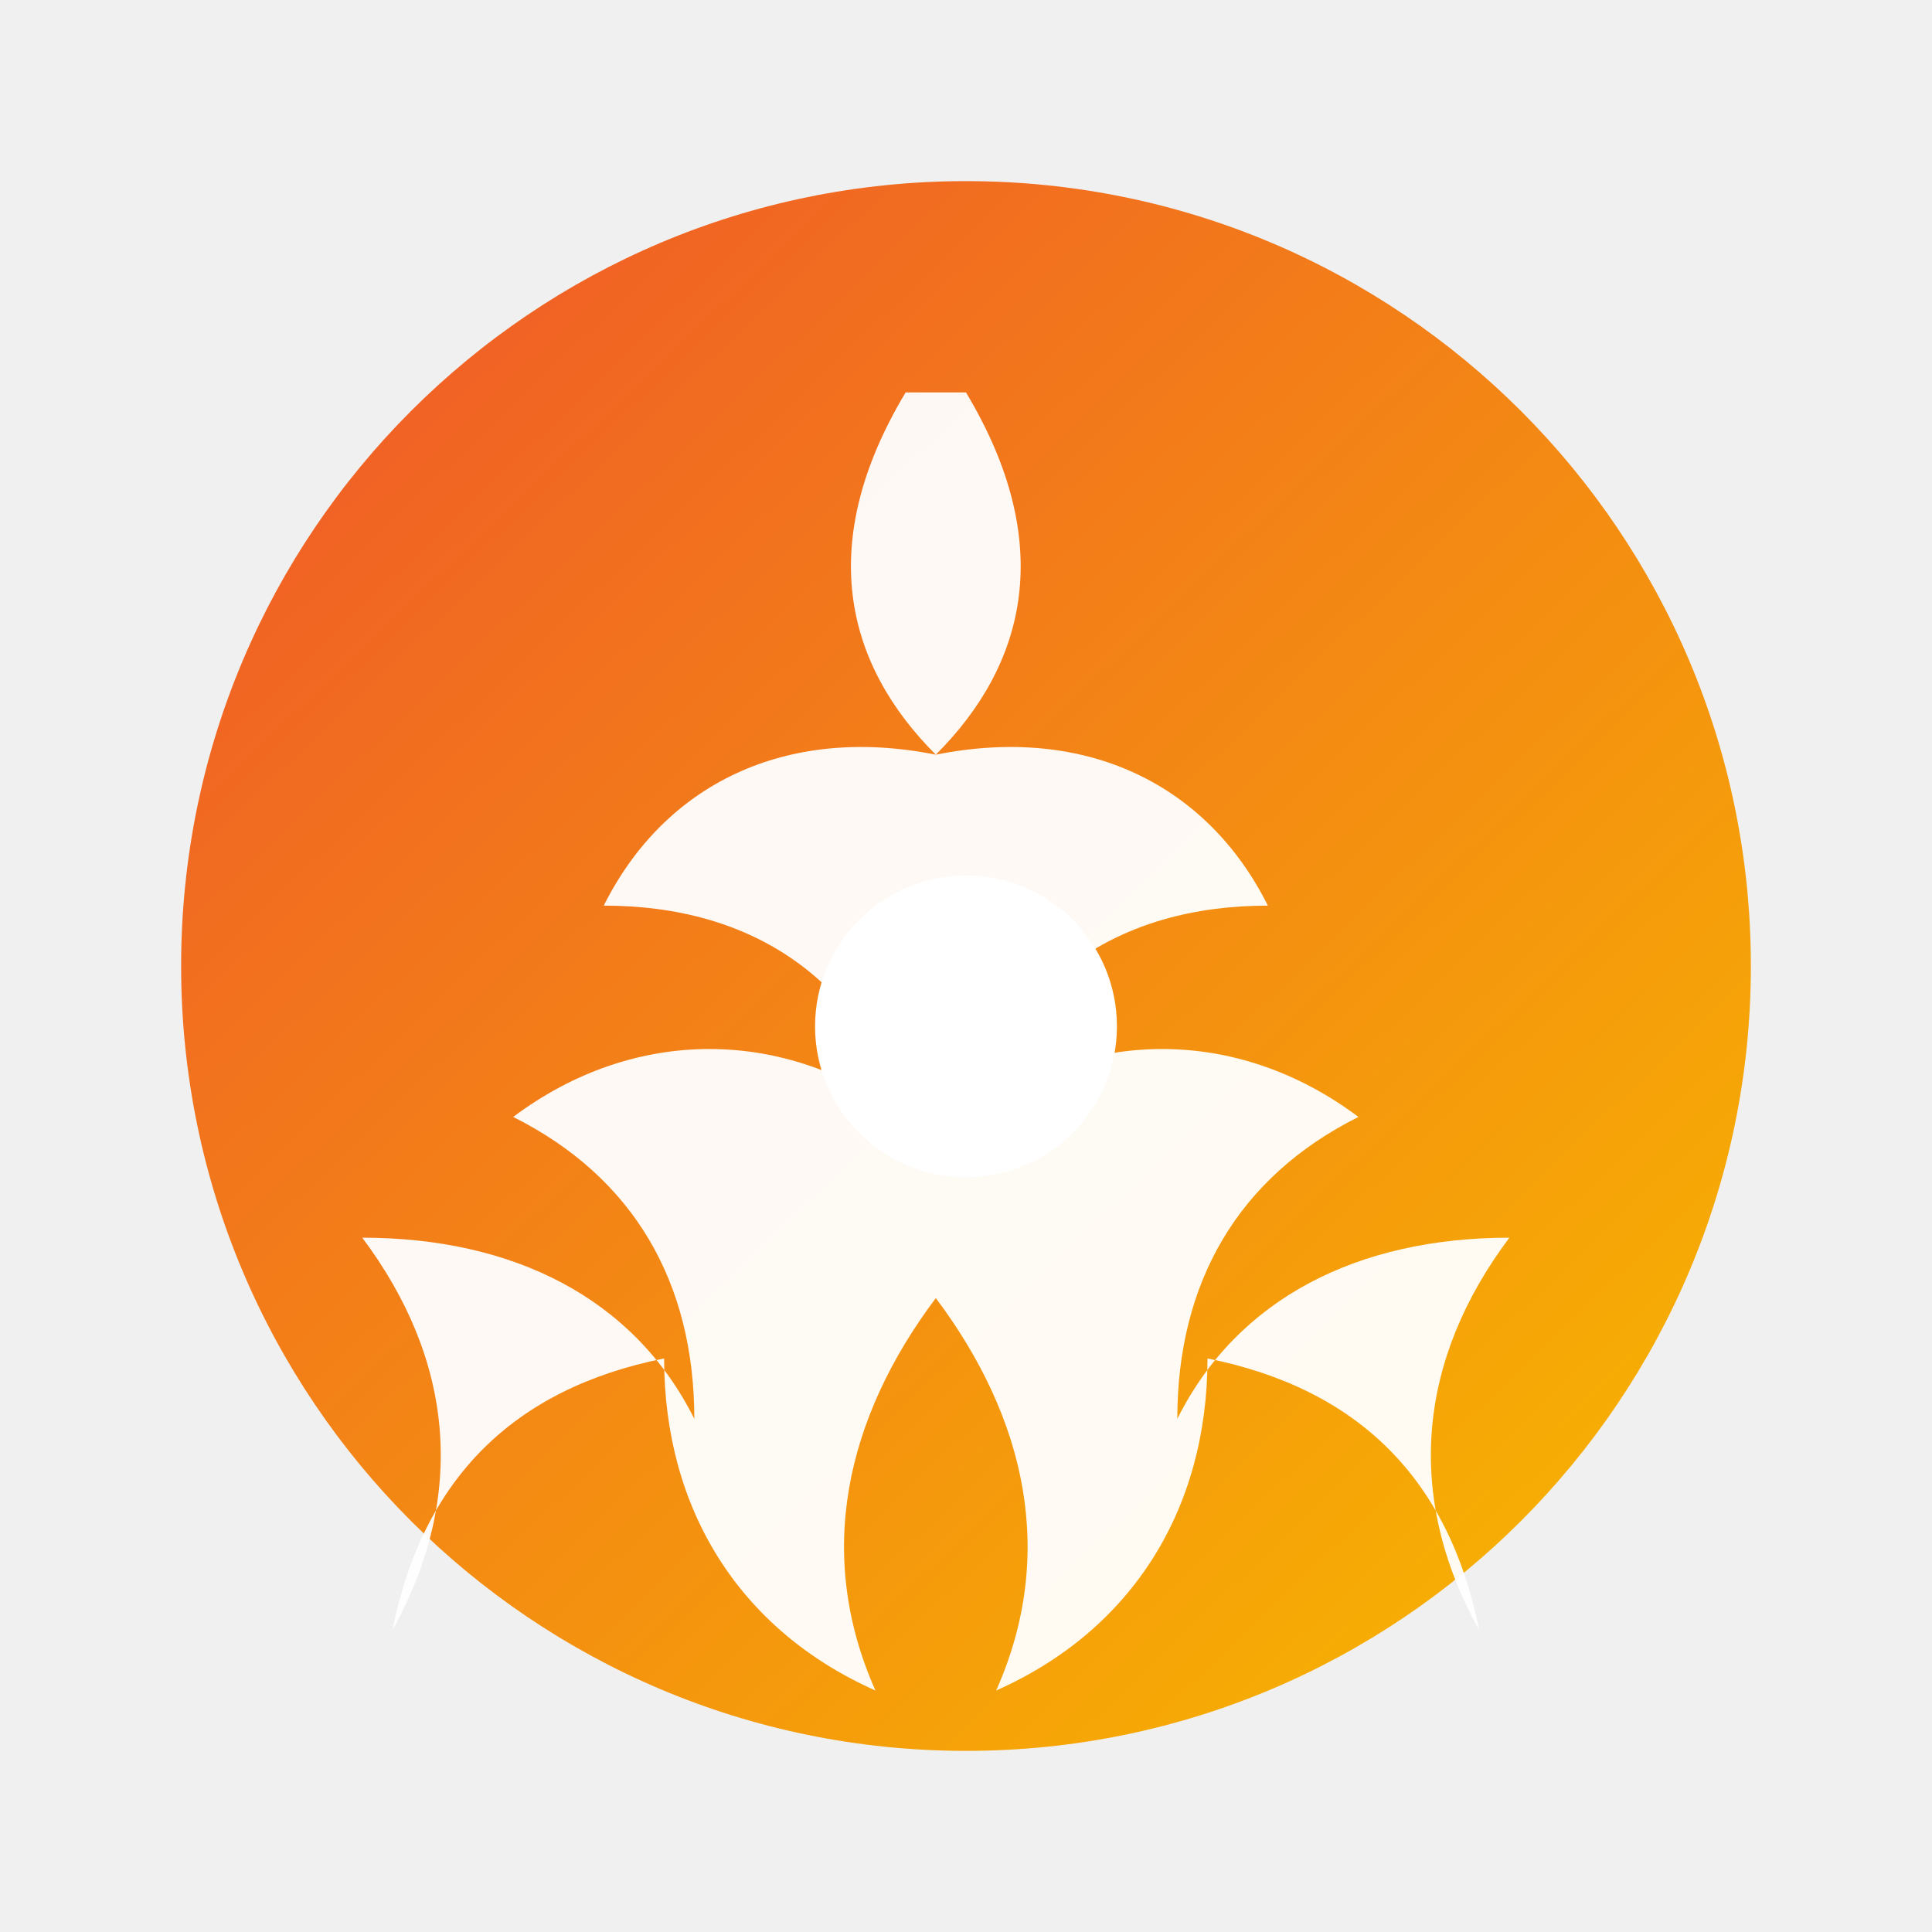
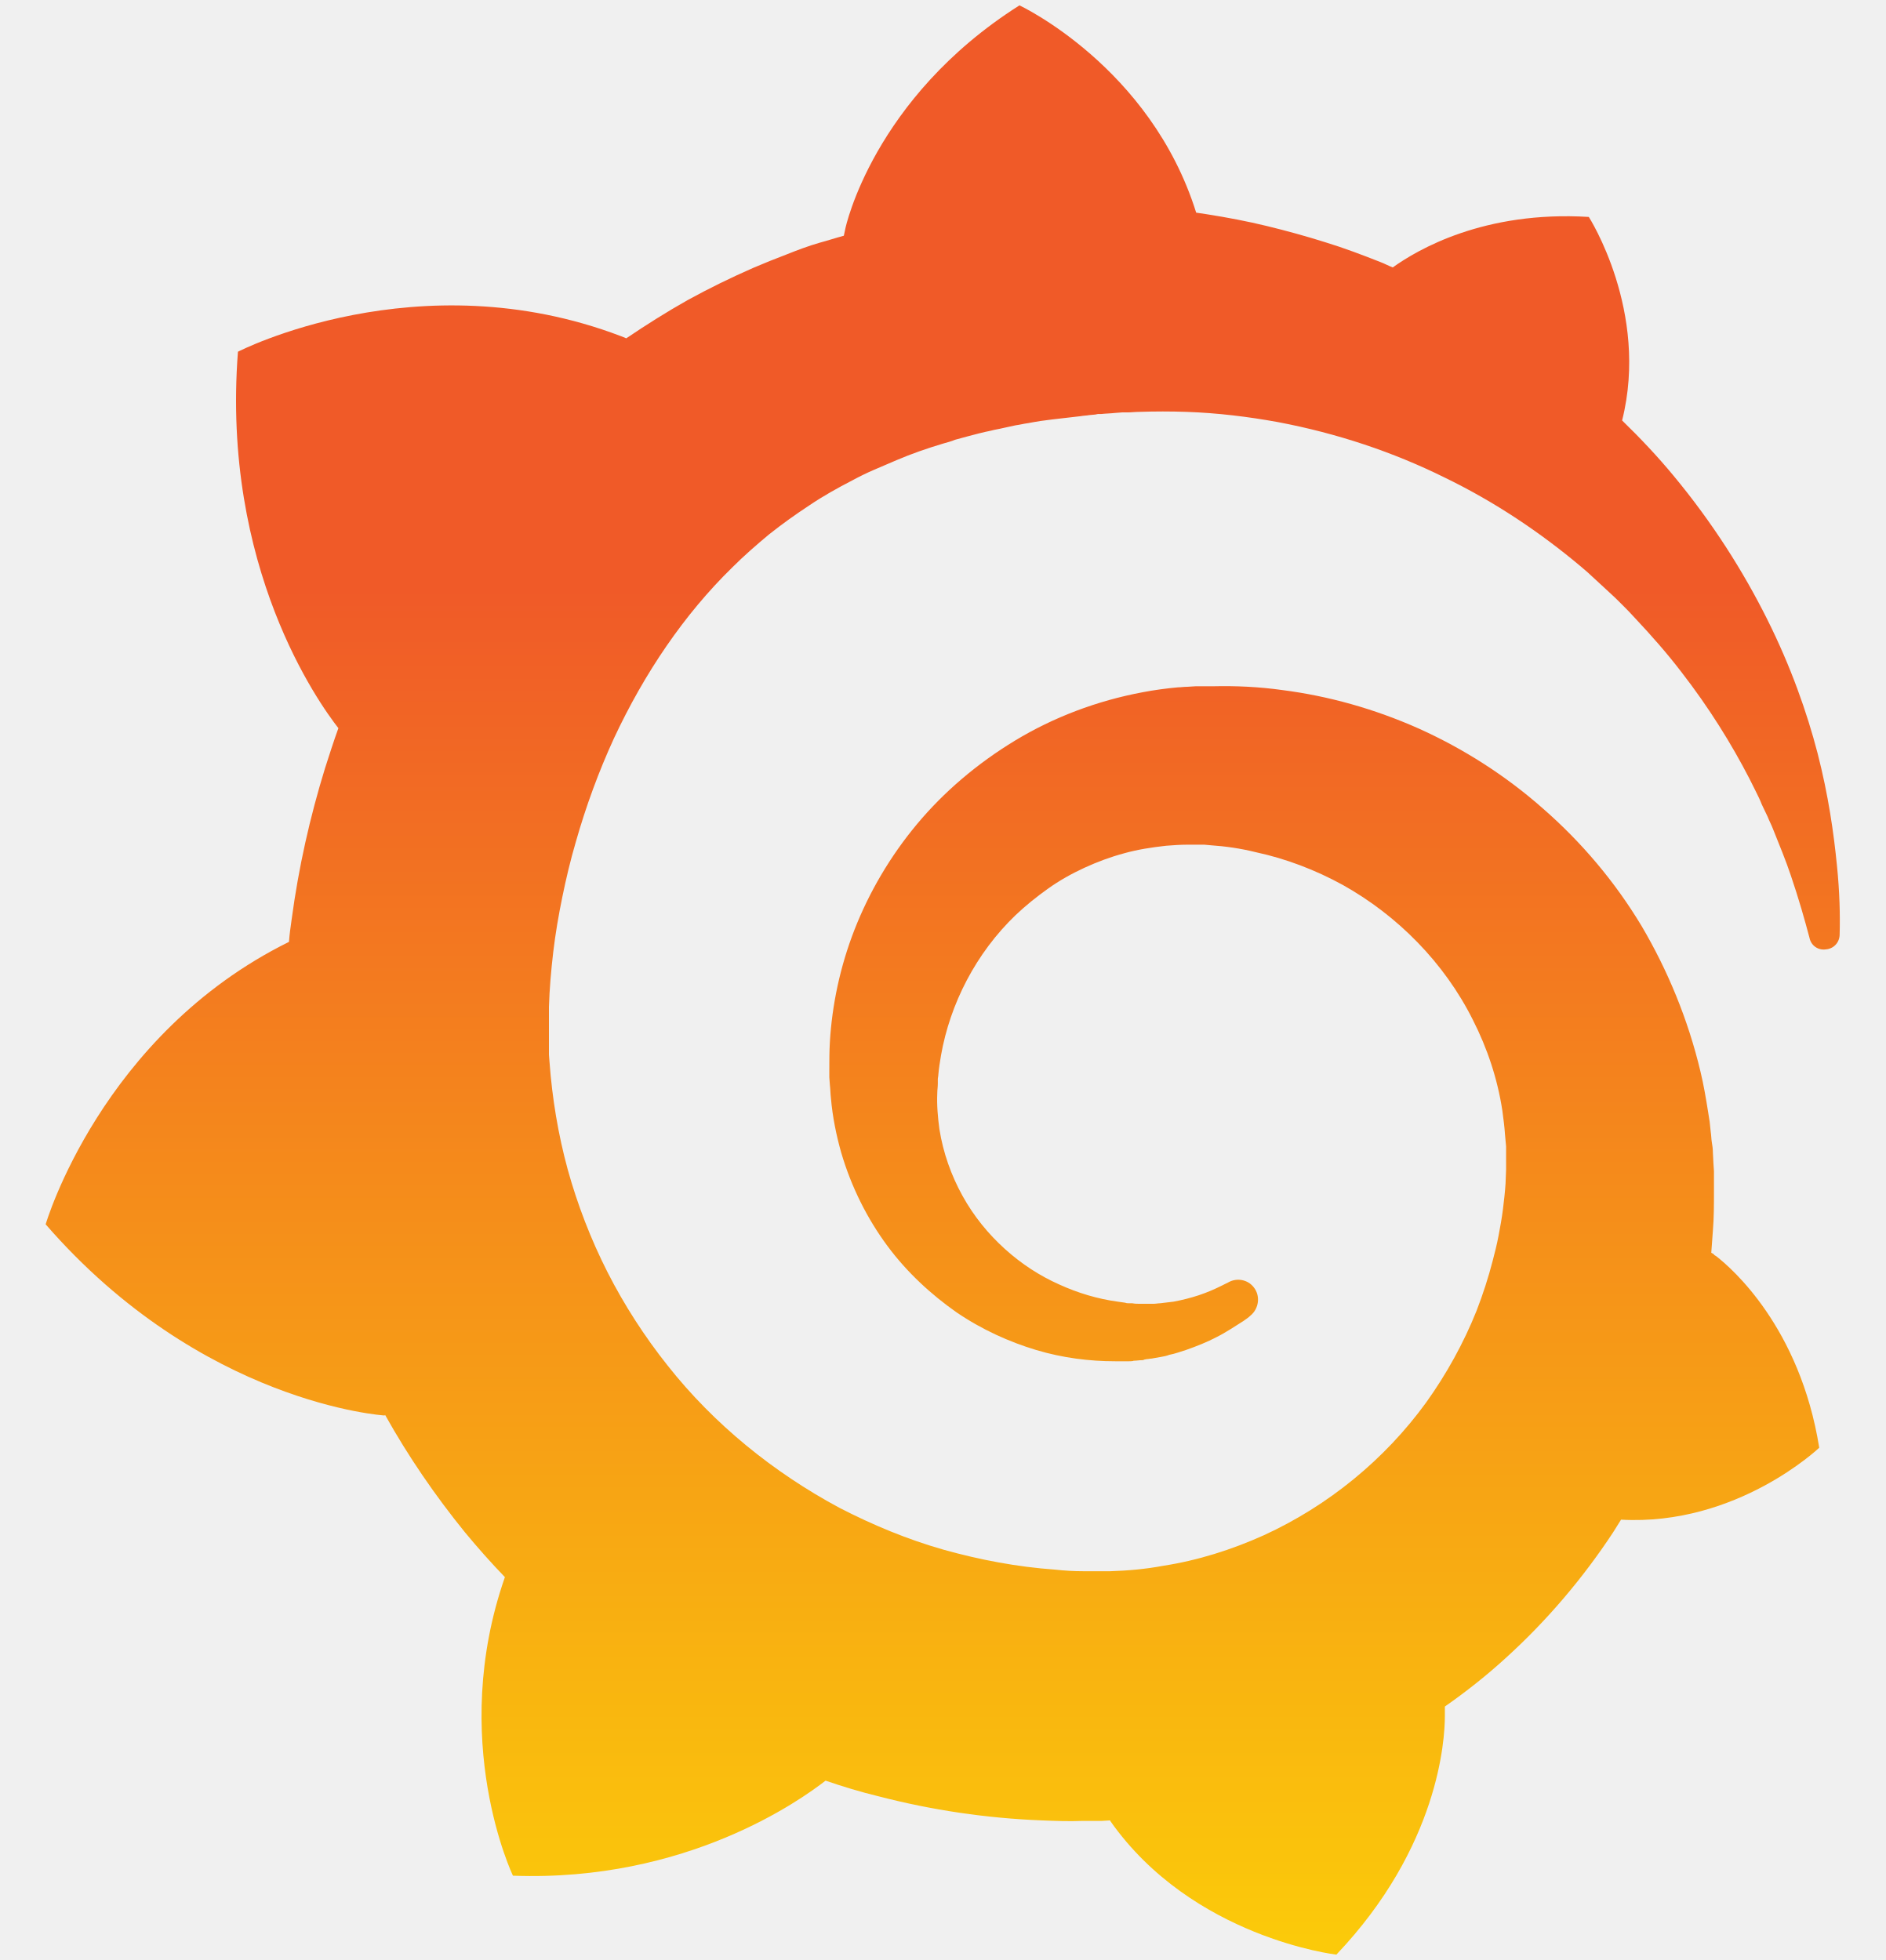
- <svg xmlns="http://www.w3.org/2000/svg" viewBox="0 0 128 128" role="img" aria-label="Grafana">
-   <defs>
-     <linearGradient id="g" x1="20" y1="18" x2="108" y2="110" gradientUnits="userSpaceOnUse">
-       <stop offset="0" stop-color="#F05A28" />
-       <stop offset="1" stop-color="#F7B500" />
-     </linearGradient>
-   </defs>
-   <circle cx="64" cy="64" r="52" fill="url(#g)" />
-   <path d="M64 26c6 10 4 18-2 24 10-2 18 2 22 10-10 0-17 5-20 14 8-6 18-6 26 0-8 4-12 11-12 20 4-8 12-12 22-12-6 8-7 17-2 26-2-10-8-16-18-18 0 10-5 18-14 22 4-9 2-18-4-26-6 8-8 17-4 26-9-4-14-12-14-22-10 2-16 8-18 18 5-9 4-18-2-26 10 0 18 4 22 12 0-9-4-16-12-20 8-6 18-6 26 0-3-9-10-14-20-14 4-8 12-12 22-10-6-6-8-14-2-24z" fill="#FFFFFF" opacity="0.95" />
-   <circle cx="64" cy="68" r="10" fill="#FFFFFF" />
+ <svg xmlns="http://www.w3.org/2000/svg" version="1.1" id="Layer_1" x="0px" y="0px" width="351px" height="365px" viewBox="0 0 351 365" style="enable-background:new 0 0 351 365;" xml:space="preserve">
+   <style type="text/css">
+ 	.st0{fill:url(#SVGID_1_);}
+ </style>
+   <g id="Layer_1_1_">
+ </g>
+   <linearGradient id="SVGID_1_" gradientUnits="userSpaceOnUse" x1="175.5" y1="30%" x2="175.5" y2="99%">
+     <stop offset="0" style="stop-color:#F05A28" />
+     <stop offset="1" style="stop-color:#FBCA0A" />
+   </linearGradient>
+   <path class="st0" d="M342,161.2c-0.6-6.1-1.6-13.1-3.6-20.9c-2-7.7-5-16.2-9.4-25c-4.4-8.8-10.1-17.9-17.5-26.8  c-2.9-3.5-6.1-6.9-9.5-10.2c5.1-20.3-6.2-37.9-6.2-37.9c-19.5-1.2-31.9,6.1-36.5,9.4c-0.8-0.3-1.5-0.7-2.3-1  c-3.3-1.3-6.7-2.6-10.3-3.7c-3.5-1.1-7.1-2.1-10.8-3c-3.7-0.9-7.4-1.6-11.2-2.2c-0.7-0.1-1.3-0.2-2-0.3  c-8.5-27.2-32.9-38.6-32.9-38.6c-27.3,17.3-32.4,41.5-32.4,41.5s-0.1,0.5-0.3,1.4c-1.5,0.4-3,0.9-4.5,1.3c-2.1,0.6-4.2,1.4-6.2,2.2  c-2.1,0.8-4.1,1.6-6.2,2.5c-4.1,1.8-8.2,3.8-12.2,6c-3.9,2.2-7.7,4.6-11.4,7.1c-0.5-0.2-1-0.4-1-0.4c-37.8-14.4-71.3,2.9-71.3,2.9  c-3.1,40.2,15.1,65.5,18.7,70.1c-0.9,2.5-1.7,5-2.5,7.5c-2.8,9.1-4.9,18.4-6.2,28.1c-0.2,1.4-0.4,2.8-0.5,4.2  C18.8,192.7,8.5,228,8.5,228c29.1,33.5,63.1,35.6,63.1,35.6c0,0,0.1-0.1,0.1-0.1c4.3,7.7,9.3,15,14.9,21.9c2.4,2.9,4.8,5.6,7.4,8.3  c-10.6,30.4,1.5,55.6,1.5,55.6c32.4,1.2,53.7-14.2,58.2-17.7c3.2,1.1,6.5,2.1,9.8,2.9c10,2.6,20.2,4.1,30.4,4.5  c2.5,0.1,5.1,0.2,7.6,0.1l1.2,0l0.8,0l1.6,0l1.6-0.1l0,0.1c15.3,21.8,42.1,24.9,42.1,24.9c19.1-20.1,20.2-40.1,20.2-44.4l0,0  c0,0,0-0.1,0-0.3c0-0.4,0-0.6,0-0.6l0,0c0-0.3,0-0.6,0-0.9c4-2.8,7.8-5.8,11.4-9.1c7.6-6.9,14.3-14.8,19.9-23.3  c0.5-0.8,1-1.6,1.5-2.4c21.6,1.2,36.9-13.4,36.9-13.4c-3.6-22.5-16.4-33.5-19.1-35.6l0,0c0,0-0.1-0.1-0.3-0.2  c-0.2-0.1-0.2-0.2-0.2-0.2c0,0,0,0,0,0c-0.1-0.1-0.3-0.2-0.5-0.3c0.1-1.4,0.2-2.7,0.3-4.1c0.2-2.4,0.2-4.9,0.2-7.3l0-1.8l0-0.9  l0-0.5c0-0.6,0-0.4,0-0.6l-0.1-1.5l-0.1-2c0-0.7-0.1-1.3-0.2-1.9c-0.1-0.6-0.1-1.3-0.2-1.9l-0.2-1.9l-0.3-1.9  c-0.4-2.5-0.8-4.9-1.4-7.4c-2.3-9.7-6.1-18.9-11-27.2c-5-8.3-11.2-15.6-18.3-21.8c-7-6.2-14.9-11.2-23.1-14.9  c-8.3-3.7-16.9-6.1-25.5-7.2c-4.3-0.6-8.6-0.8-12.9-0.7l-1.6,0l-0.4,0c-0.1,0-0.6,0-0.5,0l-0.7,0l-1.6,0.1c-0.6,0-1.2,0.1-1.7,0.1  c-2.2,0.2-4.4,0.5-6.5,0.9c-8.6,1.6-16.7,4.7-23.8,9c-7.1,4.3-13.3,9.6-18.3,15.6c-5,6-8.9,12.7-11.6,19.6c-2.7,6.9-4.2,14.1-4.6,21  c-0.1,1.7-0.1,3.5-0.1,5.2c0,0.4,0,0.9,0,1.3l0.1,1.4c0.1,0.8,0.1,1.7,0.2,2.5c0.3,3.5,1,6.9,1.9,10.1c1.9,6.5,4.9,12.4,8.6,17.4  c3.7,5,8.2,9.1,12.9,12.4c4.7,3.2,9.8,5.5,14.8,7c5,1.5,10,2.1,14.7,2.1c0.6,0,1.2,0,1.7,0c0.3,0,0.6,0,0.9,0c0.3,0,0.6,0,0.9-0.1  c0.5,0,1-0.1,1.5-0.1c0.1,0,0.3,0,0.4-0.1l0.5-0.1c0.3,0,0.6-0.1,0.9-0.1c0.6-0.1,1.1-0.2,1.7-0.3c0.6-0.1,1.1-0.2,1.6-0.4  c1.1-0.2,2.1-0.6,3.1-0.9c2-0.7,4-1.5,5.7-2.4c1.8-0.9,3.4-2,5-3c0.4-0.3,0.9-0.6,1.3-1c1.6-1.3,1.9-3.7,0.6-5.3  c-1.1-1.4-3.1-1.8-4.7-0.9c-0.4,0.2-0.8,0.4-1.2,0.6c-1.4,0.7-2.8,1.3-4.3,1.8c-1.5,0.5-3.1,0.9-4.7,1.2c-0.8,0.1-1.6,0.2-2.5,0.3  c-0.4,0-0.8,0.1-1.3,0.1c-0.4,0-0.9,0-1.2,0c-0.4,0-0.8,0-1.2,0c-0.5,0-1,0-1.5-0.1c0,0-0.3,0-0.1,0l-0.2,0l-0.3,0  c-0.2,0-0.5,0-0.7-0.1c-0.5-0.1-0.9-0.1-1.4-0.2c-3.7-0.5-7.4-1.6-10.9-3.2c-3.6-1.6-7-3.8-10.1-6.6c-3.1-2.8-5.8-6.1-7.9-9.9  c-2.1-3.8-3.6-8-4.3-12.4c-0.3-2.2-0.5-4.5-0.4-6.7c0-0.6,0.1-1.2,0.1-1.8c0,0.2,0-0.1,0-0.1l0-0.2l0-0.5c0-0.3,0.1-0.6,0.1-0.9  c0.1-1.2,0.3-2.4,0.5-3.6c1.7-9.6,6.5-19,13.9-26.1c1.9-1.8,3.9-3.4,6-4.9c2.1-1.5,4.4-2.8,6.8-3.9c2.4-1.1,4.8-2,7.4-2.7  c2.5-0.7,5.1-1.1,7.8-1.4c1.3-0.1,2.6-0.2,4-0.2c0.4,0,0.6,0,0.9,0l1.1,0l0.7,0c0.3,0,0,0,0.1,0l0.3,0l1.1,0.1  c2.9,0.2,5.7,0.6,8.5,1.3c5.6,1.2,11.1,3.3,16.2,6.1c10.2,5.7,18.9,14.5,24.2,25.1c2.7,5.3,4.6,11,5.5,16.9c0.2,1.5,0.4,3,0.5,4.5  l0.1,1.1l0.1,1.1c0,0.4,0,0.8,0,1.1c0,0.4,0,0.8,0,1.1l0,1l0,1.1c0,0.7-0.1,1.9-0.1,2.6c-0.1,1.6-0.3,3.3-0.5,4.9  c-0.2,1.6-0.5,3.2-0.8,4.8c-0.3,1.6-0.7,3.2-1.1,4.7c-0.8,3.1-1.8,6.2-3,9.3c-2.4,6-5.6,11.8-9.4,17.1  c-7.7,10.6-18.2,19.2-30.2,24.7c-6,2.7-12.3,4.7-18.8,5.7c-3.2,0.6-6.5,0.9-9.8,1l-0.6,0l-0.5,0l-1.1,0l-1.6,0l-0.8,0  c0.4,0-0.1,0-0.1,0l-0.3,0c-1.8,0-3.5-0.1-5.3-0.3c-7-0.5-13.9-1.8-20.7-3.7c-6.7-1.9-13.2-4.6-19.4-7.8  c-12.3-6.6-23.4-15.6-32-26.5c-4.3-5.4-8.1-11.3-11.2-17.4c-3.1-6.1-5.6-12.6-7.4-19.1c-1.8-6.6-2.9-13.3-3.4-20.1l-0.1-1.3l0-0.3  l0-0.3l0-0.6l0-1.1l0-0.3l0-0.4l0-0.8l0-1.6l0-0.3c0,0,0,0.1,0-0.1l0-0.6c0-0.8,0-1.7,0-2.5c0.1-3.3,0.4-6.8,0.8-10.2  c0.4-3.4,1-6.9,1.7-10.3c0.7-3.4,1.5-6.8,2.5-10.2c1.9-6.7,4.3-13.2,7.1-19.3c5.7-12.2,13.1-23.1,22-31.8c2.2-2.2,4.5-4.2,6.9-6.2  c2.4-1.9,4.9-3.7,7.5-5.4c2.5-1.7,5.2-3.2,7.9-4.6c1.3-0.7,2.7-1.4,4.1-2c0.7-0.3,1.4-0.6,2.1-0.9c0.7-0.3,1.4-0.6,2.1-0.9  c2.8-1.2,5.7-2.2,8.7-3.1c0.7-0.2,1.5-0.4,2.2-0.7c0.7-0.2,1.5-0.4,2.2-0.6c1.5-0.4,3-0.8,4.5-1.1c0.7-0.2,1.5-0.3,2.3-0.5  c0.8-0.2,1.5-0.3,2.3-0.5c0.8-0.1,1.5-0.3,2.3-0.4l1.1-0.2l1.2-0.2c0.8-0.1,1.5-0.2,2.3-0.3c0.9-0.1,1.7-0.2,2.6-0.3  c0.7-0.1,1.9-0.2,2.6-0.3c0.5-0.1,1.1-0.1,1.6-0.2l1.1-0.1l0.5-0.1l0.6,0c0.9-0.1,1.7-0.1,2.6-0.2l1.3-0.1c0,0,0.5,0,0.1,0l0.3,0  l0.6,0c0.7,0,1.5-0.1,2.2-0.1c2.9-0.1,5.9-0.1,8.8,0c5.8,0.2,11.5,0.9,17,1.9c11.1,2.1,21.5,5.6,31,10.3  c9.5,4.6,17.9,10.3,25.3,16.5c0.5,0.4,0.9,0.8,1.4,1.2c0.4,0.4,0.9,0.8,1.3,1.2c0.9,0.8,1.7,1.6,2.6,2.4c0.9,0.8,1.7,1.6,2.5,2.4  c0.8,0.8,1.6,1.6,2.4,2.5c3.1,3.3,6,6.6,8.6,10c5.2,6.7,9.4,13.5,12.7,19.9c0.2,0.4,0.4,0.8,0.6,1.2c0.2,0.4,0.4,0.8,0.6,1.2  c0.4,0.8,0.8,1.6,1.1,2.4c0.4,0.8,0.7,1.5,1.1,2.3c0.3,0.8,0.7,1.5,1,2.3c1.2,3,2.4,5.9,3.3,8.6c1.5,4.4,2.6,8.3,3.5,11.7  c0.3,1.4,1.6,2.3,3,2.1c1.5-0.1,2.6-1.3,2.6-2.8C342.6,170.4,342.5,166.1,342,161.2z" />
</svg>
